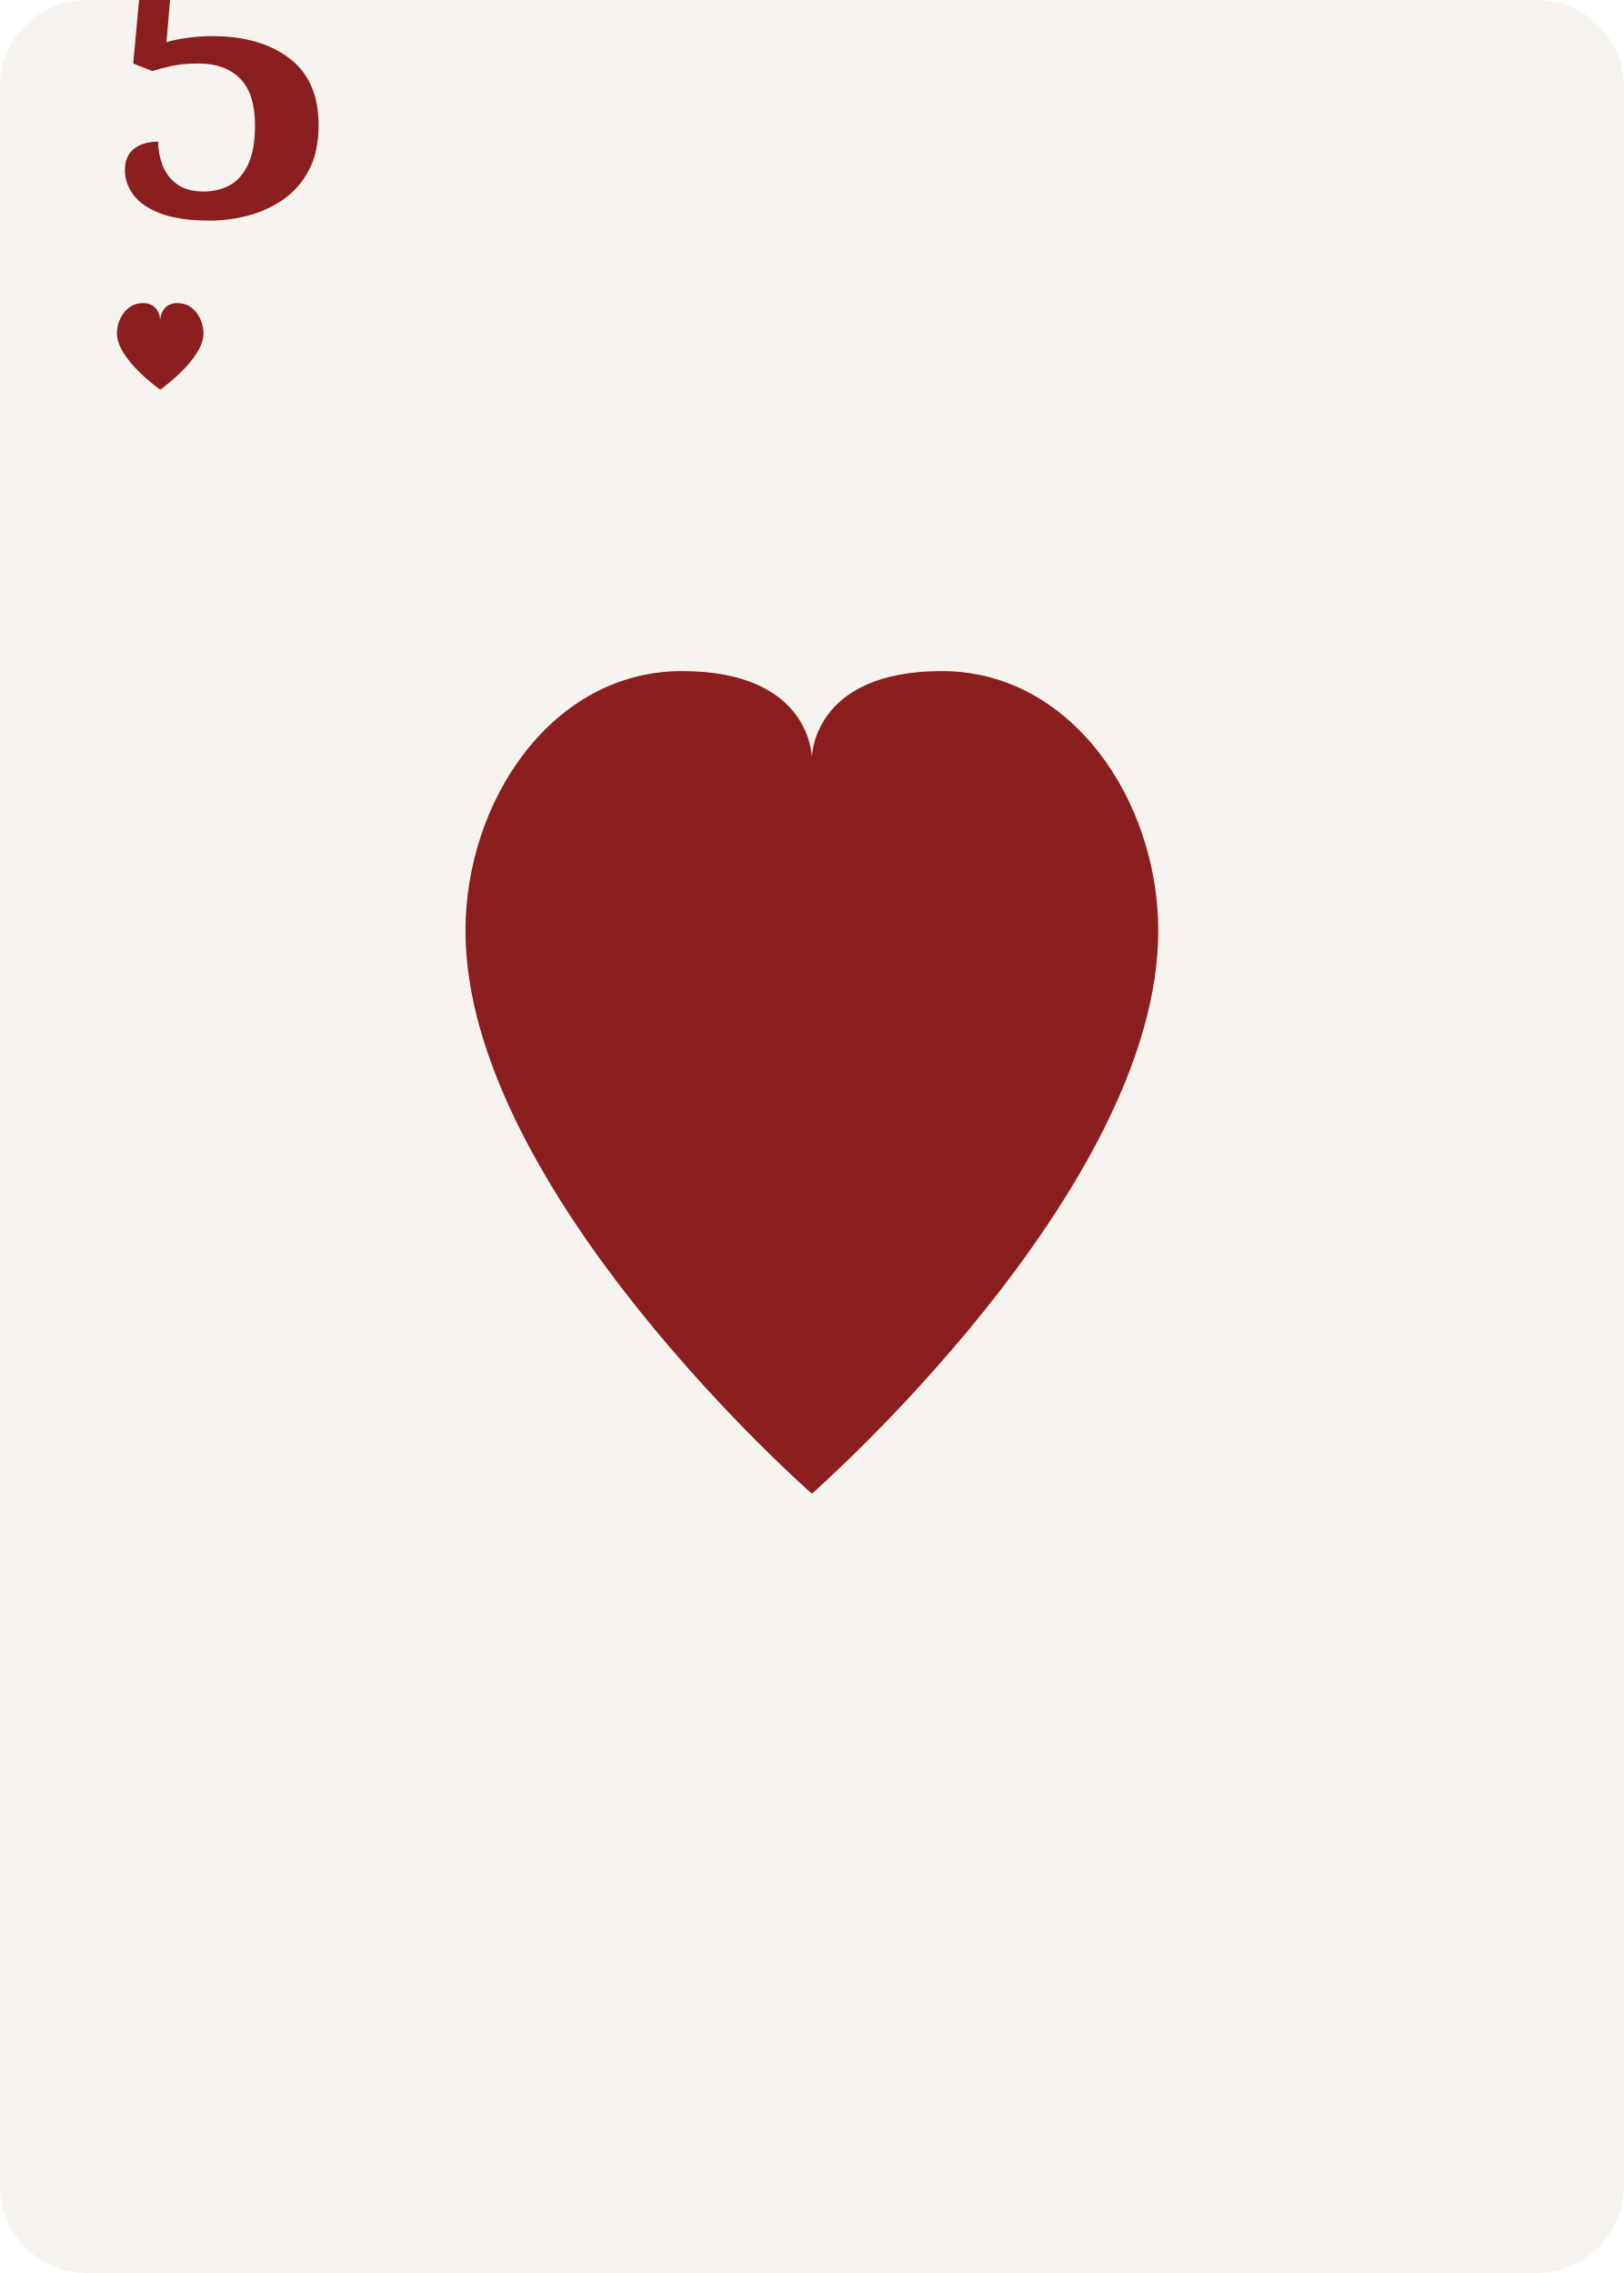
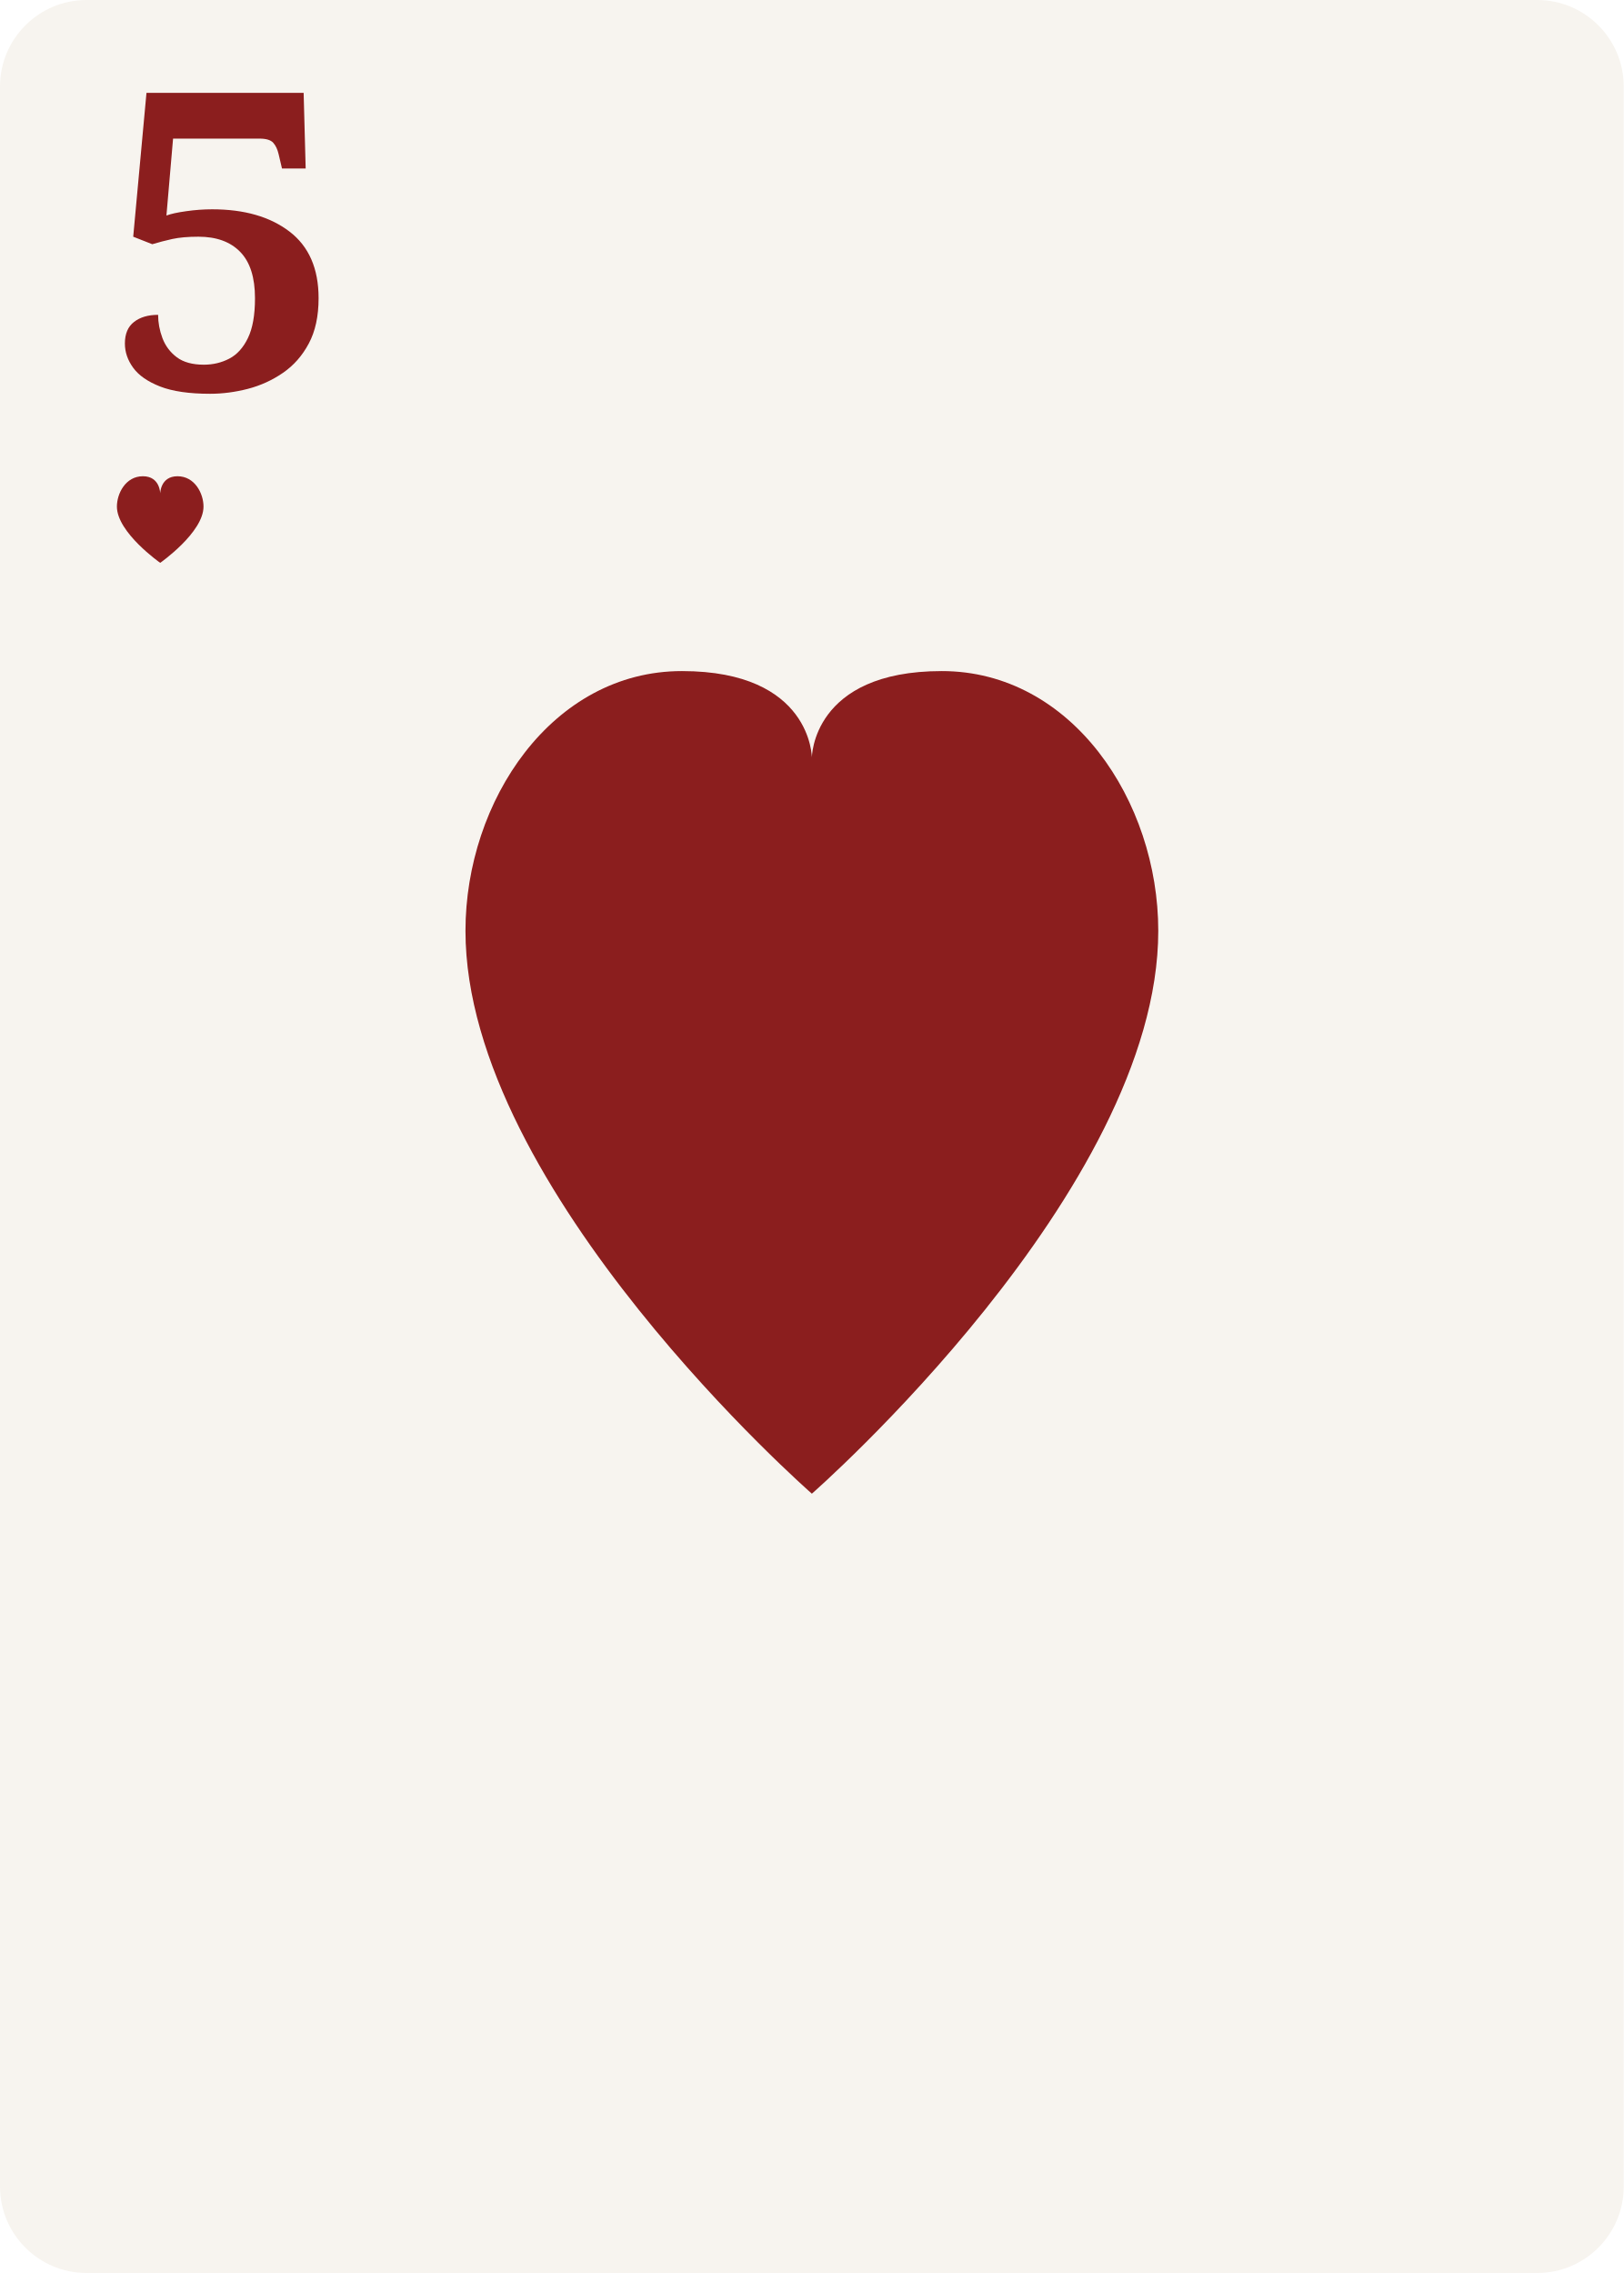
<svg xmlns="http://www.w3.org/2000/svg" viewBox="0 0 375 525" width="375" height="525">
  <rect x="0" y="0" width="375" height="525" rx="20" ry="20" fill="#F7F4EF" />
-   <g transform="translate(25, 50)">
+   <g transform="translate(25, 90)">
    <text x="0" y="0" font-family="Georgia, serif" font-size="96" font-weight="bold" fill="#8B1E1E">5</text>
    <path d="M12,12 C12,12 12,8 8,8 C4,8 2,12 2,15 C2,21 12,28 12,28 C12,28 22,21 22,15 C22,12 20,8 16,8 C12,8 12,12 12,12 Z" fill="#8B1E1E" transform="translate(0, 12)" />
  </g>
  <path d="M187.5,175 C187.5,175 187.5,155 157.5,155 C127.5,155 107.5,185 107.5,215 C107.5,275 187.5,345 187.5,345 C187.5,345 267.5,275 267.5,215 C267.5,185 247.5,155 217.5,155 C187.5,155 187.5,175 187.5,175 Z" fill="#8B1E1E" />
</svg>
